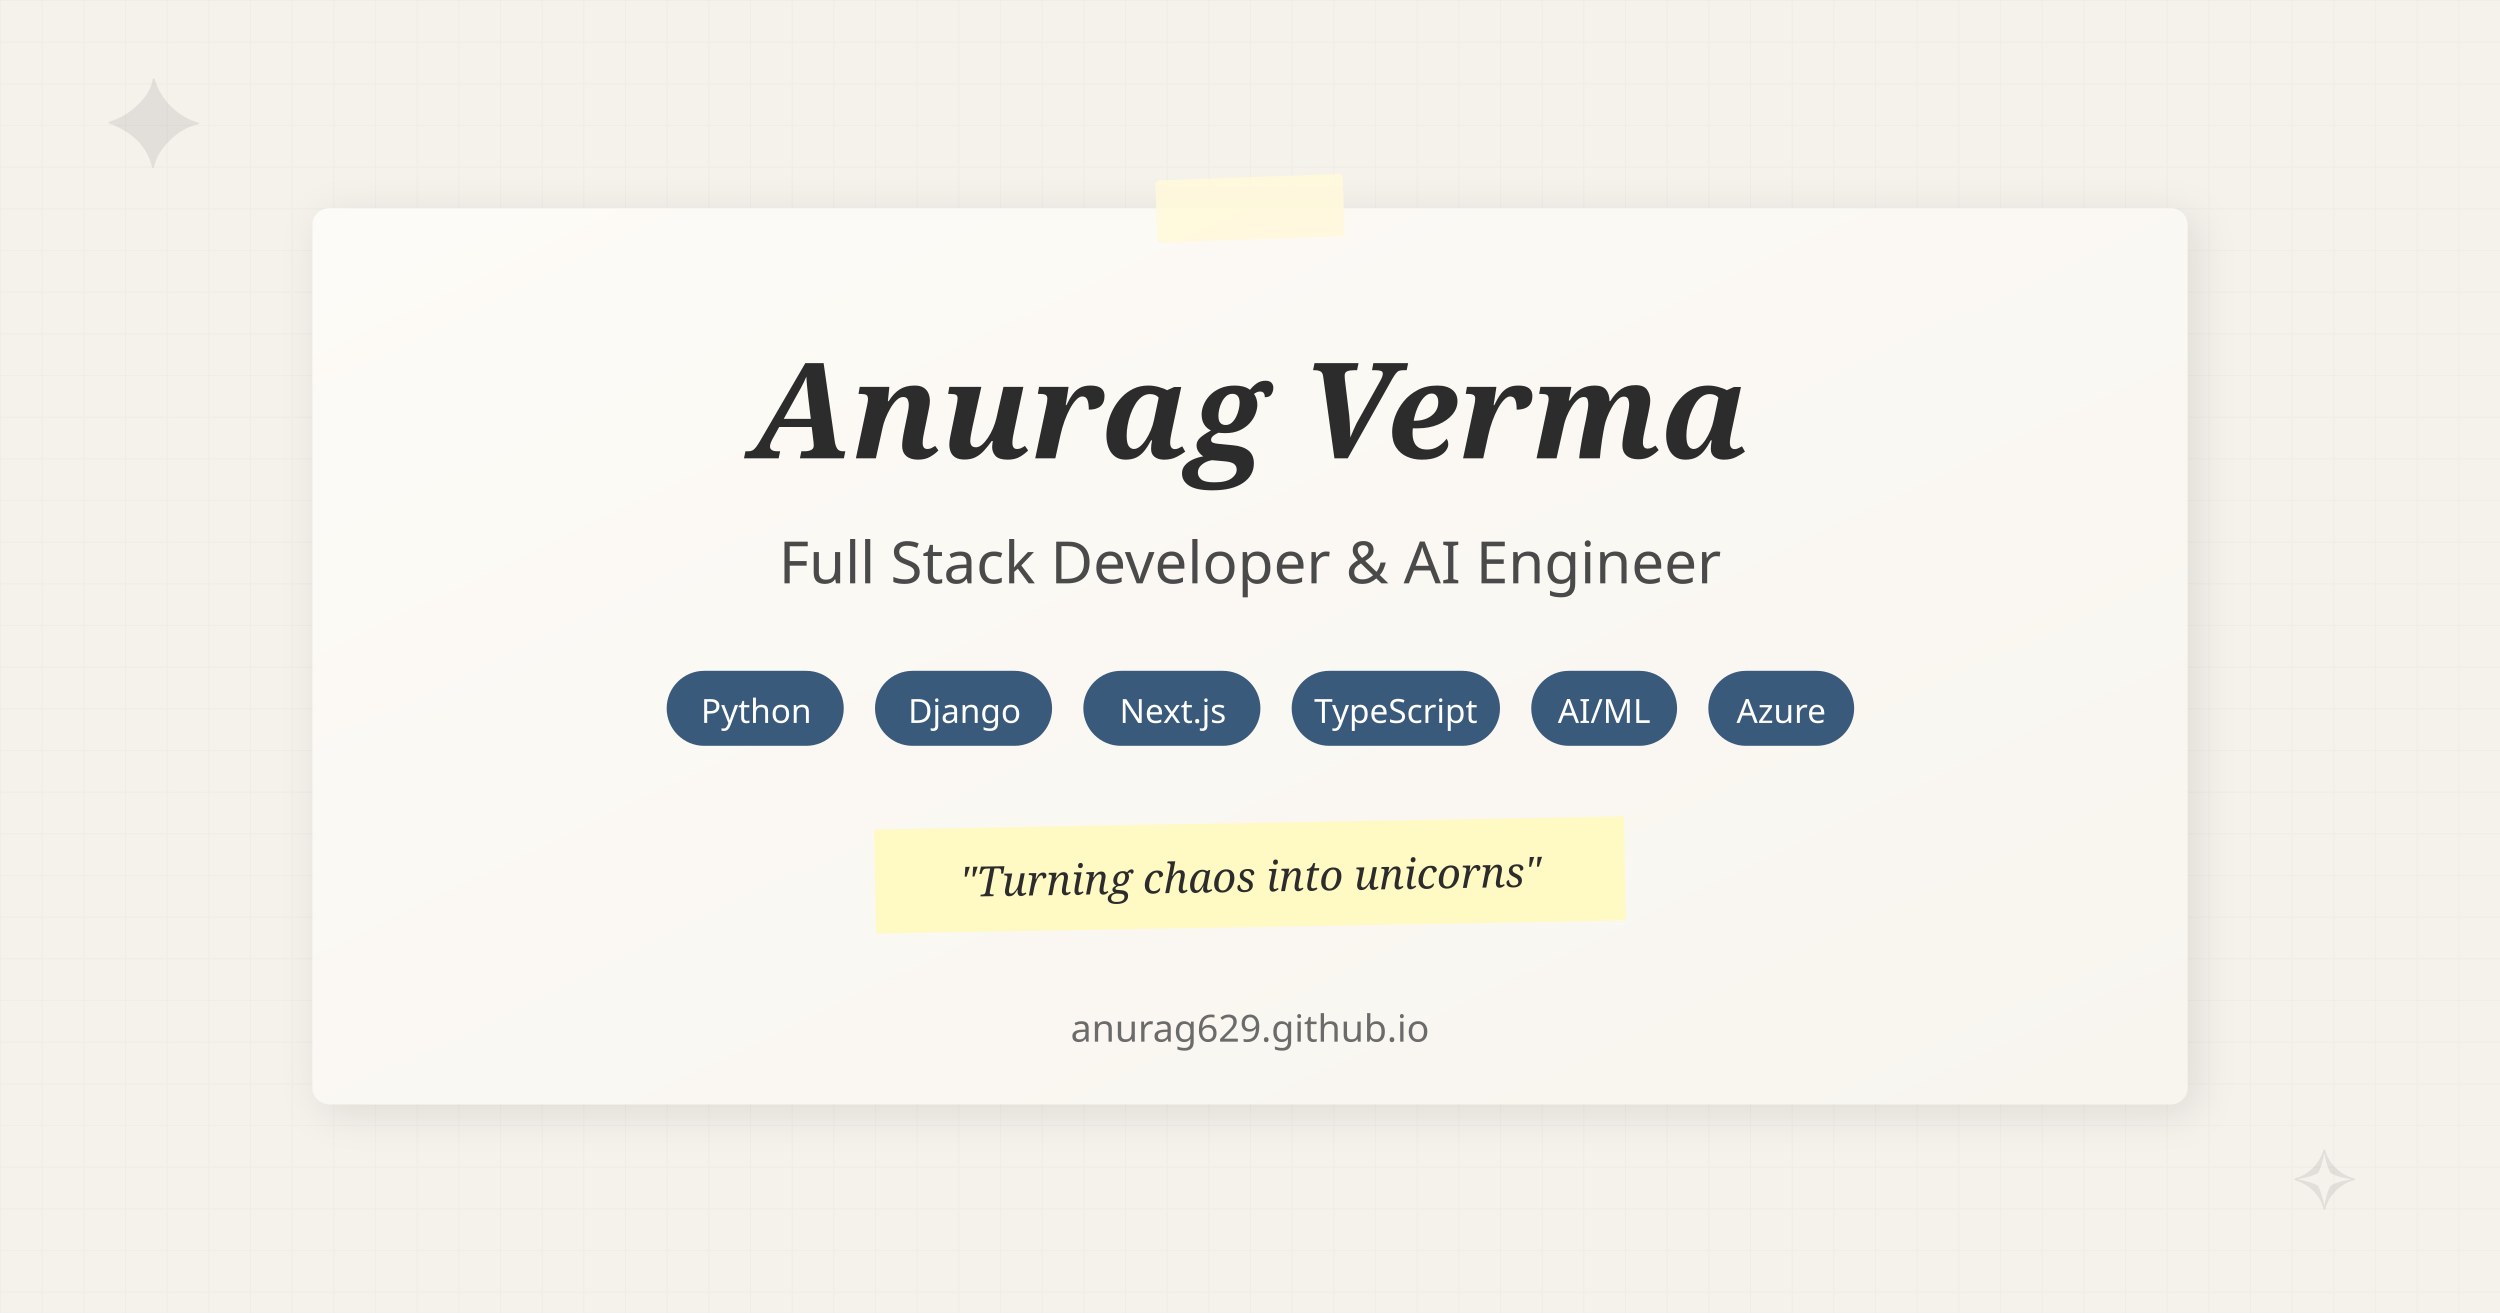
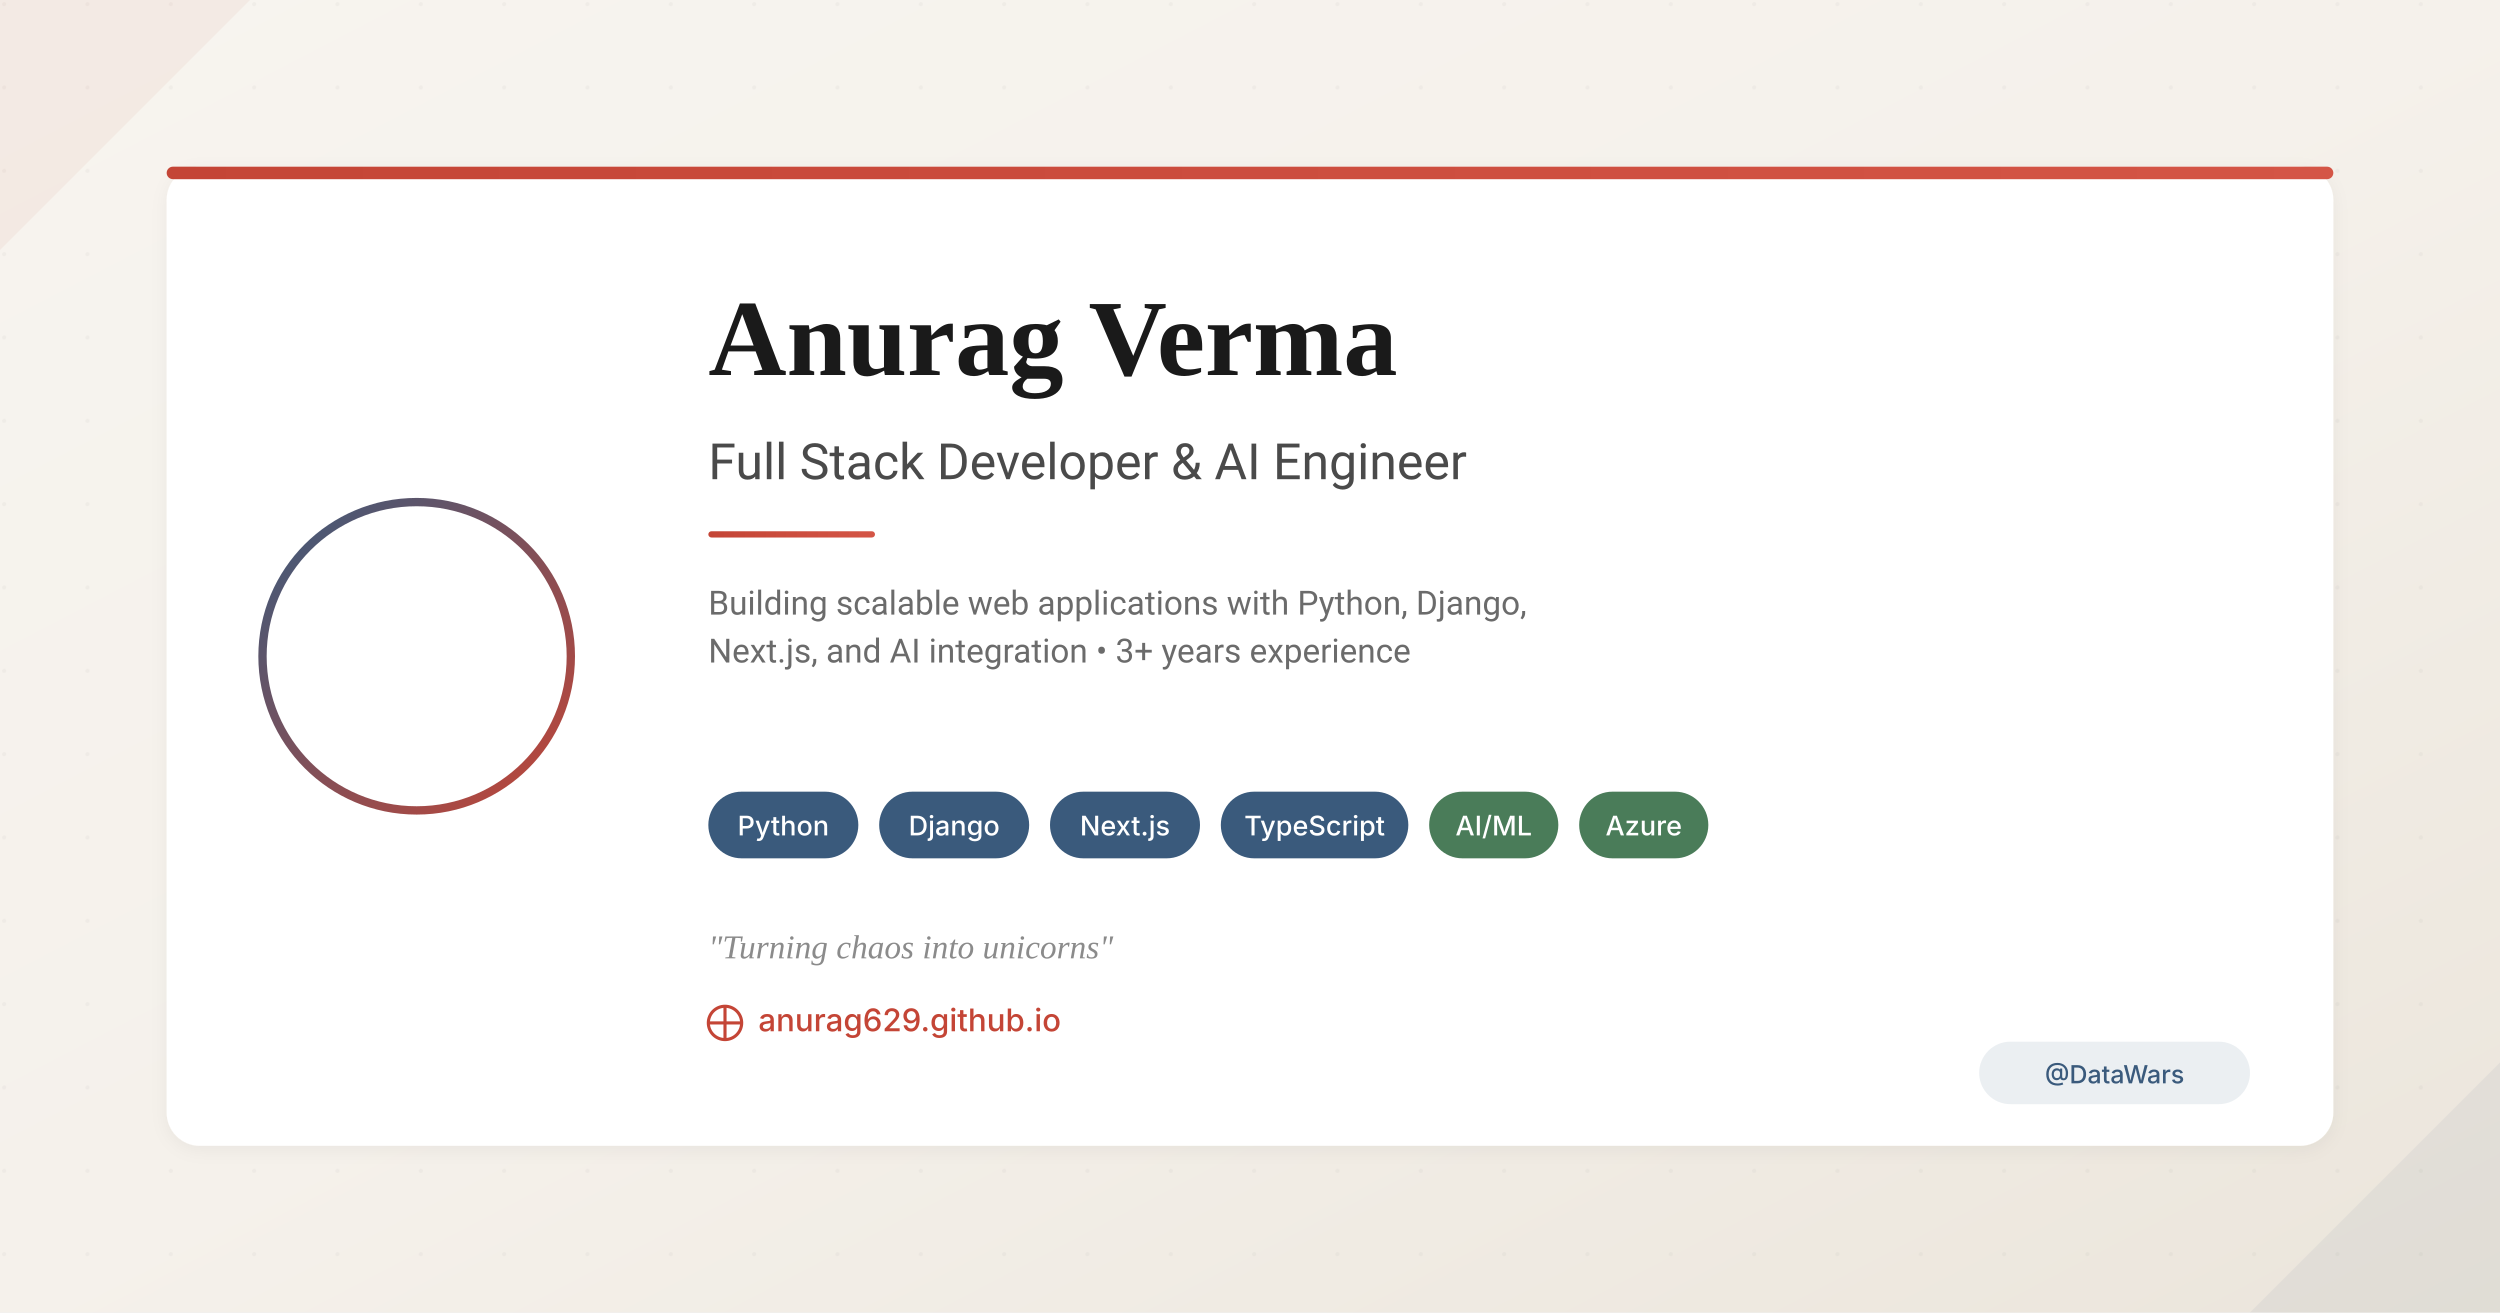
<svg xmlns="http://www.w3.org/2000/svg" width="1200" height="630">
  <defs>
-     <pattern id="grid" width="20" height="20" patternUnits="userSpaceOnUse">
-       <path d="M 20 0 L 0 0 0 20" fill="none" stroke="rgba(0,0,0,0.02)" stroke-width="1" />
-     </pattern>
-     <linearGradient id="cardGradient" x1="0%" y1="0%" x2="100%" y2="100%">
-       <stop offset="0%" style="stop-color:#fdfbf7;stop-opacity:1" />
-       <stop offset="100%" style="stop-color:#f8f5ef;stop-opacity:1" />
+     <linearGradient id="bgGradient" x1="0%" y1="0%" x2="100%" y2="100%">
+       <stop offset="0%" style="stop-color:#f7f4ef" />
+       <stop offset="50%" style="stop-color:#f5f1eb" />
+       <stop offset="100%" style="stop-color:#ebe5db" />
    </linearGradient>
-     <filter id="shadow" x="-20%" y="-20%" width="140%" height="140%">
-       <feDropShadow dx="4" dy="4" stdDeviation="10" flood-color="rgba(0,0,0,0.1)" />
+     <filter id="cardShadow" x="-10%" y="-10%" width="120%" height="120%">
+       <feDropShadow dx="0" dy="8" stdDeviation="20" flood-color="rgba(0,0,0,0.08)" />
+       <feDropShadow dx="0" dy="2" stdDeviation="4" flood-color="rgba(0,0,0,0.05)" />
    </filter>
+     <linearGradient id="avatarBorder" x1="0%" y1="0%" x2="100%" y2="100%">
+       <stop offset="0%" style="stop-color:#3a5a7c" />
+       <stop offset="100%" style="stop-color:#c44536" />
+     </linearGradient>
+     <linearGradient id="accentGradient" x1="0%" y1="0%" x2="100%" y2="0%">
+       <stop offset="0%" style="stop-color:#c44536" />
+       <stop offset="100%" style="stop-color:#d45546" />
+     </linearGradient>
  </defs>
-   <rect width="100%" height="100%" fill="#f5f1eb" />
-   <rect width="100%" height="100%" fill="url(#grid)" />
-   <text x="50" y="80" font-size="60" fill="rgba(0,0,0,0.08)">✦</text>
-   <text x="1100" y="580" font-size="40" fill="rgba(0,0,0,0.08)">✧</text>
-   <rect x="150" y="100" width="900" height="430" rx="8" fill="url(#cardGradient)" filter="url(#shadow)" />
-   <rect x="555" y="85" width="90" height="30" rx="2" fill="rgba(255,248,220,0.9)" transform="rotate(-2, 600, 100)" />
-   <text x="600" y="220" text-anchor="middle" font-family="Georgia, serif" font-size="64" font-weight="bold" font-style="italic" fill="#2c2c2c">
-     Anurag Verma
-   </text>
-   <text x="600" y="280" text-anchor="middle" font-family="system-ui, sans-serif" font-size="28" fill="#4a4a4a">
-     Full Stack Developer &amp; AI Engineer
-   </text>
-   <g transform="translate(600, 340)">
-     <rect x="-280" y="-18" width="85" height="36" rx="18" fill="#3a5a7c" />
-     <text x="-237" y="7" text-anchor="middle" font-family="system-ui" font-size="16" fill="white">Python</text>
-     <rect x="-180" y="-18" width="85" height="36" rx="18" fill="#3a5a7c" />
-     <text x="-137" y="7" text-anchor="middle" font-family="system-ui" font-size="16" fill="white">Django</text>
-     <rect x="-80" y="-18" width="85" height="36" rx="18" fill="#3a5a7c" />
-     <text x="-37" y="7" text-anchor="middle" font-family="system-ui" font-size="16" fill="white">Next.js</text>
-     <rect x="20" y="-18" width="100" height="36" rx="18" fill="#3a5a7c" />
-     <text x="70" y="7" text-anchor="middle" font-family="system-ui" font-size="16" fill="white">TypeScript</text>
-     <rect x="135" y="-18" width="70" height="36" rx="18" fill="#3a5a7c" />
-     <text x="170" y="7" text-anchor="middle" font-family="system-ui" font-size="16" fill="white">AI/ML</text>
-     <rect x="220" y="-18" width="70" height="36" rx="18" fill="#3a5a7c" />
-     <text x="255" y="7" text-anchor="middle" font-family="system-ui" font-size="16" fill="white">Azure</text>
+   <rect width="100%" height="100%" fill="url(#bgGradient)" />
+   <pattern id="dots" x="0" y="0" width="40" height="40" patternUnits="userSpaceOnUse">
+     <circle cx="2" cy="2" r="1" fill="rgba(0,0,0,0.03)" />
+   </pattern>
+   <rect width="100%" height="100%" fill="url(#dots)" />
+   <path d="M0 0 L120 0 L0 120 Z" fill="rgba(196,69,54,0.06)" />
+   <path d="M1200 630 L1080 630 L1200 510 Z" fill="rgba(58,90,124,0.06)" />
+   <rect x="80" y="80" width="1040" height="470" rx="16" fill="white" filter="url(#cardShadow)" />
+   <rect x="80" y="80" width="1040" height="6" rx="3" fill="url(#accentGradient)" />
+   <g transform="translate(200, 315)">
+     <circle cx="0" cy="0" r="74" fill="none" stroke="url(#avatarBorder)" stroke-width="4" />
  </g>
-   <g transform="translate(600, 420) rotate(-1)">
-     <rect x="-180" y="-25" width="360" height="50" fill="#fff9c4" />
-     <text x="0" y="8" text-anchor="middle" font-family="Georgia, serif" font-size="20" font-style="italic" fill="#2c2c2c">
+   <g transform="translate(340, 180)">
+     <text x="0" y="0" font-family="Georgia, 'Times New Roman', serif" font-size="52" font-weight="bold" fill="#1a1a1a">
+       Anurag Verma
+     </text>
+     <text x="0" y="50" font-family="-apple-system, BlinkMacSystemFont, 'Segoe UI', Roboto, sans-serif" font-size="24" fill="#4a4a4a">
+       Full Stack Developer &amp; AI Engineer
+     </text>
+     <rect x="0" y="75" width="80" height="3" rx="1.5" fill="url(#accentGradient)" />
+     <text x="0" y="115" font-family="-apple-system, BlinkMacSystemFont, 'Segoe UI', Roboto, sans-serif" font-size="16" fill="#6b6b6b">
+       Building scalable web applications with Python, Django,
+     </text>
+     <text x="0" y="138" font-family="-apple-system, BlinkMacSystemFont, 'Segoe UI', Roboto, sans-serif" font-size="16" fill="#6b6b6b">
+       Next.js, and AI integration • 3+ years experience
+     </text>
+   </g>
+   <g transform="translate(340, 380)">
+     <g>
+       <rect x="0" y="0" width="72" height="32" rx="16" fill="#3a5a7c" />
+       <text x="36" y="21" text-anchor="middle" font-family="-apple-system, BlinkMacSystemFont, sans-serif" font-size="13" font-weight="500" fill="white">Python</text>
+     </g>
+     <g>
+       <rect x="82" y="0" width="72" height="32" rx="16" fill="#3a5a7c" />
+       <text x="118" y="21" text-anchor="middle" font-family="-apple-system, BlinkMacSystemFont, sans-serif" font-size="13" font-weight="500" fill="white">Django</text>
+     </g>
+     <g>
+       <rect x="164" y="0" width="72" height="32" rx="16" fill="#3a5a7c" />
+       <text x="200" y="21" text-anchor="middle" font-family="-apple-system, BlinkMacSystemFont, sans-serif" font-size="13" font-weight="500" fill="white">Next.js</text>
+     </g>
+     <g>
+       <rect x="246" y="0" width="90" height="32" rx="16" fill="#3a5a7c" />
+       <text x="291" y="21" text-anchor="middle" font-family="-apple-system, BlinkMacSystemFont, sans-serif" font-size="13" font-weight="500" fill="white">TypeScript</text>
+     </g>
+     <g>
+       <rect x="346" y="0" width="62" height="32" rx="16" fill="#4a7c59" />
+       <text x="377" y="21" text-anchor="middle" font-family="-apple-system, BlinkMacSystemFont, sans-serif" font-size="13" font-weight="500" fill="white">AI/ML</text>
+     </g>
+     <g>
+       <rect x="418" y="0" width="62" height="32" rx="16" fill="#4a7c59" />
+       <text x="449" y="21" text-anchor="middle" font-family="-apple-system, BlinkMacSystemFont, sans-serif" font-size="13" font-weight="500" fill="white">Azure</text>
+     </g>
+   </g>
+   <g transform="translate(340, 460)">
+     <text x="0" y="0" font-family="Georgia, 'Times New Roman', serif" font-size="16" font-style="italic" fill="#8b8b8b">
      "Turning chaos into unicorns"
    </text>
+     <g transform="translate(0, 35)">
+       <circle cx="8" cy="-4" r="8" fill="none" stroke="#c44536" stroke-width="1.5" />
+       <path d="M8 -12 L8 4 M0 -4 L16 -4" stroke="#c44536" stroke-width="1.5" fill="none" />
+       <text x="24" y="0" font-family="-apple-system, BlinkMacSystemFont, sans-serif" font-size="15" font-weight="500" fill="#c44536">
+         anurag629.github.io
+       </text>
+     </g>
  </g>
-   <text x="600" y="500" text-anchor="middle" font-family="system-ui, sans-serif" font-size="18" fill="#6b6b6b">
-     anurag629.github.io
-   </text>
+   <g transform="translate(950, 500)">
+     <rect x="0" y="0" width="130" height="30" rx="15" fill="rgba(58,90,124,0.1)" />
+     <text x="65" y="20" text-anchor="middle" font-family="-apple-system, BlinkMacSystemFont, sans-serif" font-size="12" font-weight="500" fill="#3a5a7c">
+       @DataWars
+     </text>
+   </g>
</svg>
